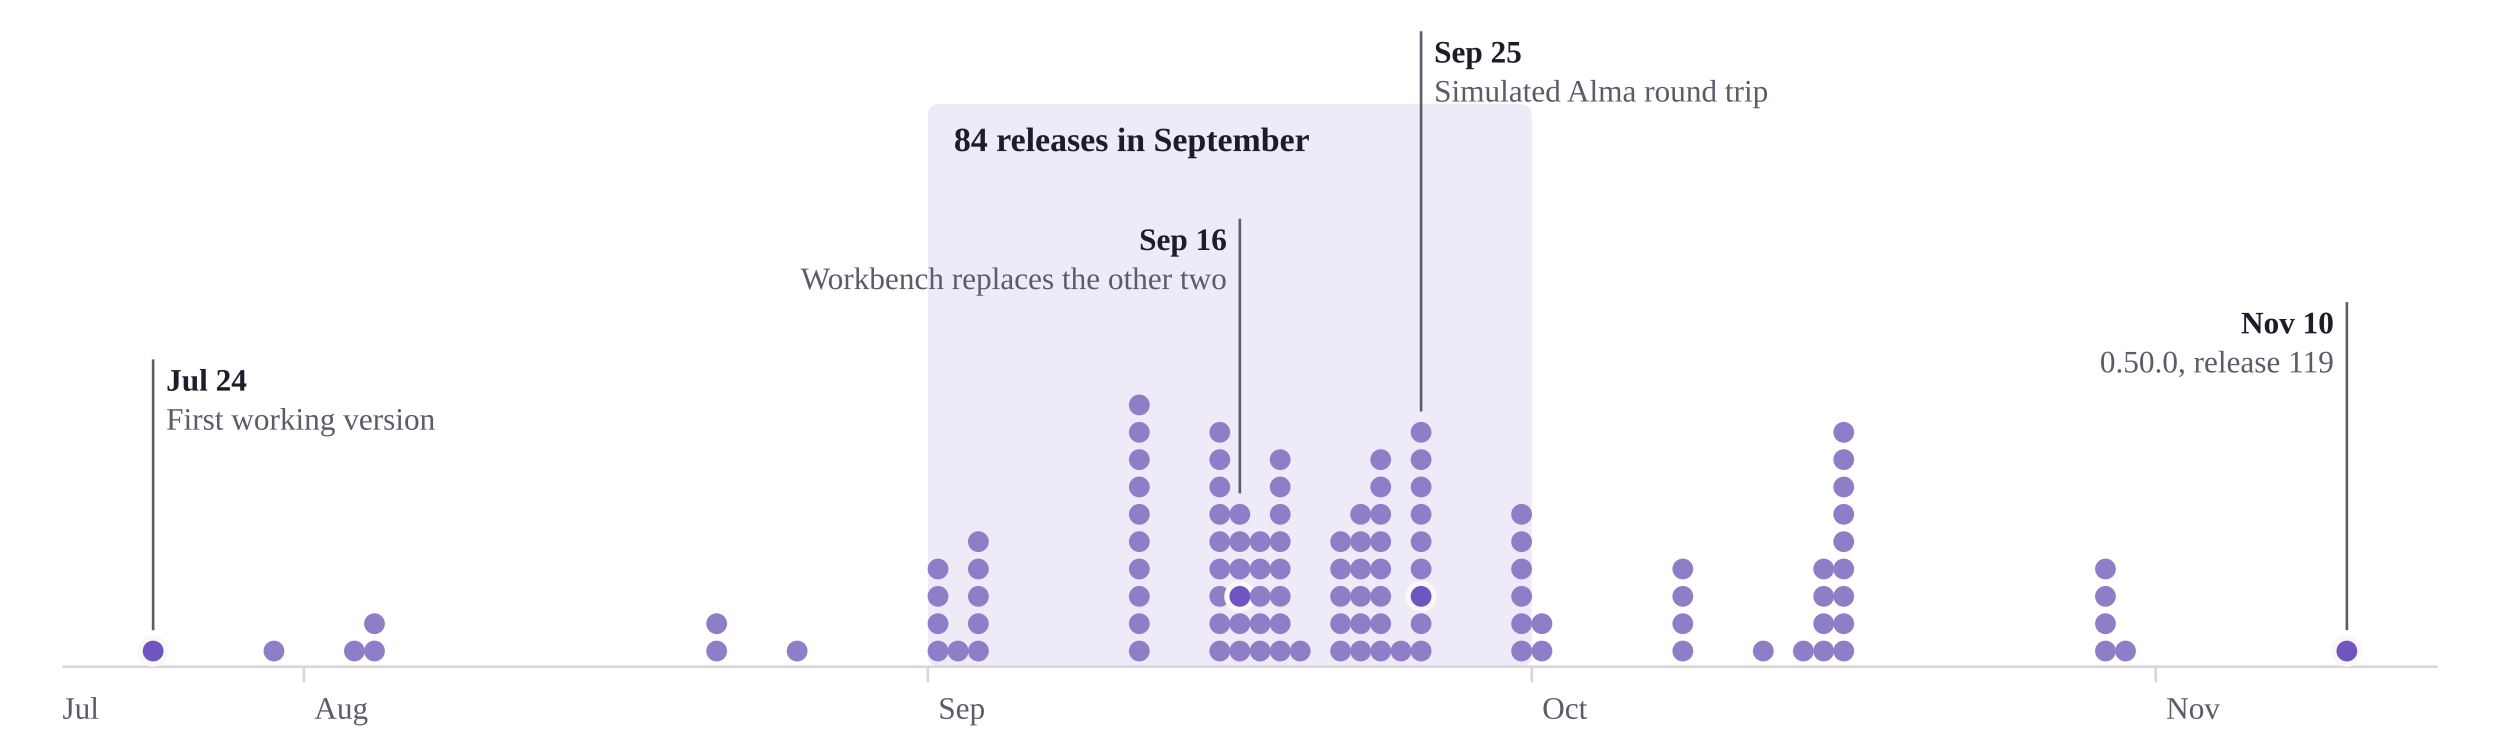
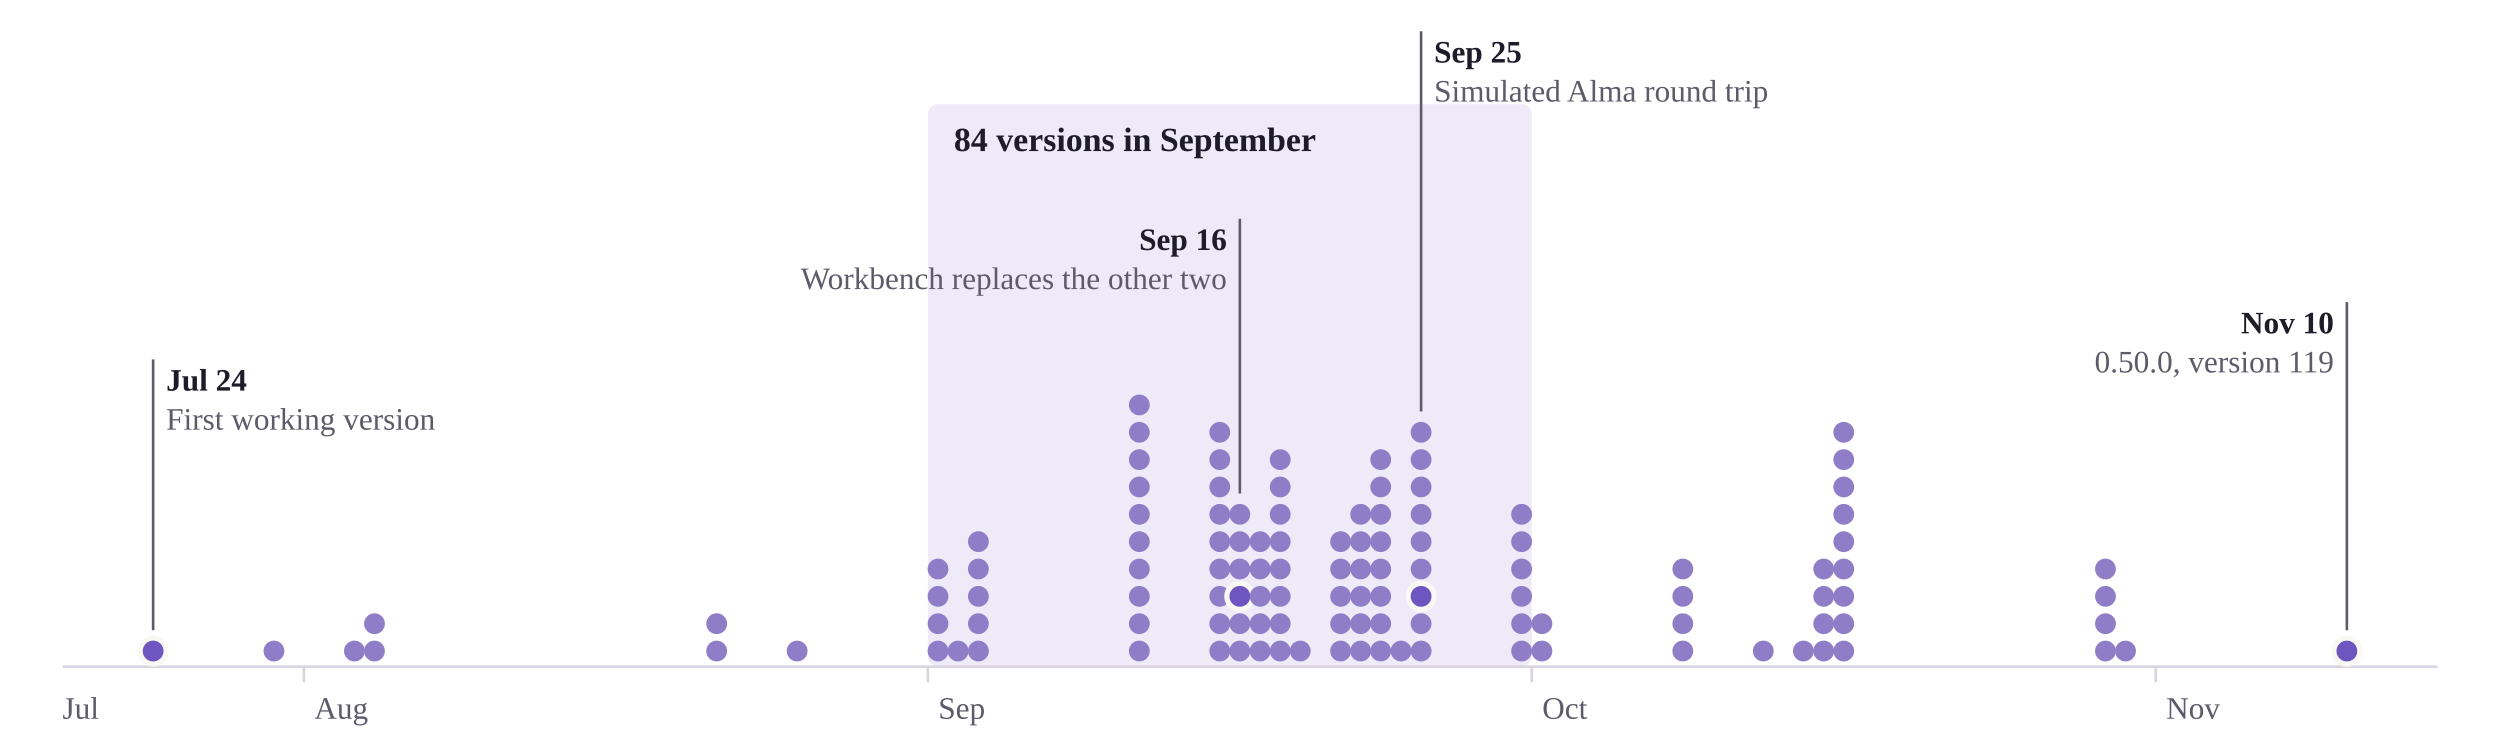
<svg xmlns="http://www.w3.org/2000/svg" class="fig" viewBox="0 0 960 284" role="img" aria-labelledby="fig-releases-wide-t fig-releases-wide-d">
  <style>.fig text{font-family:var(--fig-sans,"Inter",system-ui,sans-serif);fill:var(--fig-ink,#1f1c29)}
.fig .mono{font-family:var(--fig-mono,ui-monospace,"SFMono-Regular",Menlo,Consolas,monospace)}
.fig .muted{fill:var(--fig-muted,#5d5a69)}
.fig .strong{font-weight:600}
.fig .rule{stroke:var(--fig-line,#d9d5e0);stroke-width:1;fill:none}
.fig .leader{stroke:var(--fig-muted,#5d5a69);stroke-width:1;fill:none}
.fig .band{fill:var(--fig-band,#efeaf7)}
.fig .chip{fill:none;stroke:var(--fig-line,#d9d5e0);stroke-width:1}
.fig .sf-a-stroke{stroke:var(--fig-sf-a,#6f55c0);stroke-width:2.5}
.fig .sf-b-stroke{stroke:var(--fig-sf-b,#d9592a);stroke-width:2.5}
.fig .sf-i-stroke{stroke:var(--fig-sf-i,#138a60);stroke-width:2.5}
.fig .sf-j-stroke{stroke:var(--fig-sf-j,#b07a00);stroke-width:2.5}
.fig .dot{fill:var(--fig-dot,#8f7dc8)}
.fig .dot-key{fill:var(--fig-accent,#6f55c0);stroke:var(--fig-surface,#faf8f5);stroke-width:2}
.fig .hit{fill:transparent}
.fig .hit:hover{fill:var(--fig-line,#d9d5e0);fill-opacity:.5}
.fig .seg-clean{fill:var(--fig-grey-1,#8e8a99)}
.fig .seg-warned{fill:var(--fig-accent-soft,#c4b6ea)}
.fig .seg-lost{fill:var(--fig-accent,#6f55c0)}
.fig .seg-none{fill:var(--fig-grey-2,#d3d0db)}
.fig .on-accent{fill:var(--fig-on-accent,#fff)}
.fig .sf-a{fill:var(--fig-sf-a,#6f55c0)}
.fig .sf-b{fill:var(--fig-sf-b,#d9592a)}
.fig .sf-i{fill:var(--fig-sf-i,#138a60)}
.fig .sf-j{fill:var(--fig-sf-j,#b07a00)}
.fig .arrow{stroke:var(--fig-muted,#5d5a69);stroke-width:1.5;fill:none}</style>
  <rect class="band" x="356.3" y="40" width="231.9" height="216" rx="4" />
-   <text x="366.3" y="58.0" font-size="13" class="strong">84 releases in September</text>
+   <text x="366.3" y="58.0" font-size="13" class="strong">84 versions in September</text>
  <line class="rule" x1="24" x2="936" y1="256" y2="256" />
  <text x="24.0" y="276.0" font-size="12" class="muted">Jul</text>
  <line class="rule" x1="116.7" x2="116.7" y1="256" y2="262" />
  <text x="120.7" y="276.0" font-size="12" class="muted">Aug</text>
  <line class="rule" x1="356.3" x2="356.3" y1="256" y2="262" />
  <text x="360.3" y="276.0" font-size="12" class="muted">Sep</text>
  <line class="rule" x1="588.2" x2="588.2" y1="256" y2="262" />
  <text x="592.2" y="276.0" font-size="12" class="muted">Oct</text>
  <line class="rule" x1="827.8" x2="827.8" y1="256" y2="262" />
  <text x="831.8" y="276.0" font-size="12" class="muted">Nov</text>
  <circle class="dot-key" cx="58.8" cy="250.0" r="5" />
  <rect class="hit" x="54.9" y="243.0" width="7.7" height="14.0" />
  <circle class="dot" cx="105.2" cy="250.0" r="4" />
  <rect class="hit" x="101.3" y="243.0" width="7.7" height="14.0" />
  <circle class="dot" cx="136.1" cy="250.0" r="4" />
  <rect class="hit" x="132.2" y="243.0" width="7.7" height="14.0" />
  <circle class="dot" cx="143.8" cy="250.0" r="4" />
  <circle class="dot" cx="143.8" cy="239.5" r="4" />
  <rect class="hit" x="139.9" y="232.5" width="7.7" height="24.5" />
  <circle class="dot" cx="275.2" cy="250.0" r="4" />
  <circle class="dot" cx="275.2" cy="239.5" r="4" />
  <rect class="hit" x="271.3" y="232.5" width="7.7" height="24.5" />
  <circle class="dot" cx="306.1" cy="250.0" r="4" />
  <rect class="hit" x="302.2" y="243.0" width="7.7" height="14.0" />
  <circle class="dot" cx="360.2" cy="250.0" r="4" />
  <circle class="dot" cx="360.2" cy="239.5" r="4" />
  <circle class="dot" cx="360.2" cy="229.0" r="4" />
  <circle class="dot" cx="360.2" cy="218.5" r="4" />
  <rect class="hit" x="356.3" y="211.5" width="7.7" height="45.5" />
  <circle class="dot" cx="367.9" cy="250.0" r="4" />
  <rect class="hit" x="364.1" y="243.0" width="7.7" height="14.0" />
  <circle class="dot" cx="375.7" cy="250.0" r="4" />
  <circle class="dot" cx="375.7" cy="239.5" r="4" />
  <circle class="dot" cx="375.7" cy="229.0" r="4" />
  <circle class="dot" cx="375.7" cy="218.5" r="4" />
  <circle class="dot" cx="375.7" cy="208.0" r="4" />
  <rect class="hit" x="371.8" y="201.0" width="7.7" height="56.0" />
  <circle class="dot" cx="437.5" cy="250.0" r="4" />
  <circle class="dot" cx="437.5" cy="239.5" r="4" />
  <circle class="dot" cx="437.5" cy="229.0" r="4" />
  <circle class="dot" cx="437.5" cy="218.5" r="4" />
  <circle class="dot" cx="437.5" cy="208.0" r="4" />
  <circle class="dot" cx="437.5" cy="197.5" r="4" />
  <circle class="dot" cx="437.5" cy="187.0" r="4" />
  <circle class="dot" cx="437.5" cy="176.5" r="4" />
  <circle class="dot" cx="437.5" cy="166.0" r="4" />
  <circle class="dot" cx="437.5" cy="155.5" r="4" />
  <rect class="hit" x="433.6" y="148.5" width="7.7" height="108.5" />
  <circle class="dot" cx="468.4" cy="250.0" r="4" />
  <circle class="dot" cx="468.4" cy="239.5" r="4" />
  <circle class="dot" cx="468.4" cy="229.0" r="4" />
  <circle class="dot" cx="468.4" cy="218.5" r="4" />
  <circle class="dot" cx="468.4" cy="208.0" r="4" />
  <circle class="dot" cx="468.4" cy="197.5" r="4" />
  <circle class="dot" cx="468.4" cy="187.0" r="4" />
  <circle class="dot" cx="468.4" cy="176.5" r="4" />
  <circle class="dot" cx="468.4" cy="166.0" r="4" />
  <rect class="hit" x="464.5" y="159.0" width="7.7" height="98.0" />
  <circle class="dot" cx="476.1" cy="250.0" r="4" />
  <circle class="dot" cx="476.1" cy="239.5" r="4" />
  <circle class="dot-key" cx="476.1" cy="229.0" r="5" />
  <circle class="dot" cx="476.1" cy="218.5" r="4" />
  <circle class="dot" cx="476.1" cy="208.0" r="4" />
  <circle class="dot" cx="476.1" cy="197.5" r="4" />
  <rect class="hit" x="472.3" y="190.5" width="7.7" height="66.5" />
  <circle class="dot" cx="483.9" cy="250.0" r="4" />
  <circle class="dot" cx="483.9" cy="239.5" r="4" />
  <circle class="dot" cx="483.9" cy="229.0" r="4" />
  <circle class="dot" cx="483.9" cy="218.5" r="4" />
  <circle class="dot" cx="483.9" cy="208.0" r="4" />
  <rect class="hit" x="480.0" y="201.0" width="7.7" height="56.0" />
  <circle class="dot" cx="491.6" cy="250.0" r="4" />
  <circle class="dot" cx="491.6" cy="239.5" r="4" />
  <circle class="dot" cx="491.6" cy="229.0" r="4" />
  <circle class="dot" cx="491.6" cy="218.5" r="4" />
  <circle class="dot" cx="491.6" cy="208.0" r="4" />
  <circle class="dot" cx="491.6" cy="197.5" r="4" />
  <circle class="dot" cx="491.6" cy="187.0" r="4" />
  <circle class="dot" cx="491.6" cy="176.5" r="4" />
  <rect class="hit" x="487.7" y="169.5" width="7.7" height="87.5" />
  <circle class="dot" cx="499.3" cy="250.0" r="4" />
  <rect class="hit" x="495.5" y="243.0" width="7.7" height="14.0" />
  <circle class="dot" cx="514.8" cy="250.0" r="4" />
  <circle class="dot" cx="514.8" cy="239.5" r="4" />
  <circle class="dot" cx="514.8" cy="229.0" r="4" />
  <circle class="dot" cx="514.8" cy="218.5" r="4" />
  <circle class="dot" cx="514.8" cy="208.0" r="4" />
  <rect class="hit" x="510.9" y="201.0" width="7.7" height="56.0" />
  <circle class="dot" cx="522.5" cy="250.0" r="4" />
  <circle class="dot" cx="522.5" cy="239.5" r="4" />
  <circle class="dot" cx="522.5" cy="229.0" r="4" />
  <circle class="dot" cx="522.5" cy="218.5" r="4" />
  <circle class="dot" cx="522.5" cy="208.0" r="4" />
  <circle class="dot" cx="522.5" cy="197.5" r="4" />
  <rect class="hit" x="518.6" y="190.5" width="7.7" height="66.5" />
  <circle class="dot" cx="530.2" cy="250.0" r="4" />
  <circle class="dot" cx="530.2" cy="239.5" r="4" />
  <circle class="dot" cx="530.2" cy="229.0" r="4" />
  <circle class="dot" cx="530.2" cy="218.5" r="4" />
  <circle class="dot" cx="530.2" cy="208.0" r="4" />
  <circle class="dot" cx="530.2" cy="197.5" r="4" />
  <circle class="dot" cx="530.2" cy="187.0" r="4" />
  <circle class="dot" cx="530.2" cy="176.5" r="4" />
  <rect class="hit" x="526.4" y="169.5" width="7.7" height="87.5" />
  <circle class="dot" cx="538.0" cy="250.0" r="4" />
  <rect class="hit" x="534.1" y="243.0" width="7.7" height="14.0" />
  <circle class="dot" cx="545.7" cy="250.0" r="4" />
  <circle class="dot" cx="545.7" cy="239.5" r="4" />
  <circle class="dot-key" cx="545.7" cy="229.0" r="5" />
  <circle class="dot" cx="545.7" cy="218.5" r="4" />
  <circle class="dot" cx="545.7" cy="208.0" r="4" />
  <circle class="dot" cx="545.7" cy="197.5" r="4" />
  <circle class="dot" cx="545.7" cy="187.0" r="4" />
  <circle class="dot" cx="545.7" cy="176.5" r="4" />
  <circle class="dot" cx="545.7" cy="166.0" r="4" />
  <rect class="hit" x="541.8" y="159.0" width="7.7" height="98.0" />
  <circle class="dot" cx="584.3" cy="250.0" r="4" />
  <circle class="dot" cx="584.3" cy="239.5" r="4" />
  <circle class="dot" cx="584.3" cy="229.0" r="4" />
  <circle class="dot" cx="584.3" cy="218.5" r="4" />
  <circle class="dot" cx="584.3" cy="208.0" r="4" />
  <circle class="dot" cx="584.3" cy="197.5" r="4" />
  <rect class="hit" x="580.5" y="190.5" width="7.7" height="66.5" />
  <circle class="dot" cx="592.1" cy="250.0" r="4" />
  <circle class="dot" cx="592.1" cy="239.5" r="4" />
  <rect class="hit" x="588.2" y="232.5" width="7.7" height="24.5" />
  <circle class="dot" cx="646.2" cy="250.0" r="4" />
  <circle class="dot" cx="646.2" cy="239.5" r="4" />
  <circle class="dot" cx="646.2" cy="229.0" r="4" />
  <circle class="dot" cx="646.2" cy="218.5" r="4" />
  <rect class="hit" x="642.3" y="211.5" width="7.7" height="45.5" />
  <circle class="dot" cx="677.1" cy="250.0" r="4" />
  <rect class="hit" x="673.2" y="243.0" width="7.7" height="14.0" />
  <circle class="dot" cx="692.5" cy="250.0" r="4" />
  <rect class="hit" x="688.7" y="243.0" width="7.7" height="14.0" />
  <circle class="dot" cx="700.3" cy="250.0" r="4" />
  <circle class="dot" cx="700.3" cy="239.5" r="4" />
  <circle class="dot" cx="700.3" cy="229.0" r="4" />
  <circle class="dot" cx="700.3" cy="218.5" r="4" />
  <rect class="hit" x="696.4" y="211.5" width="7.7" height="45.5" />
  <circle class="dot" cx="708.0" cy="250.0" r="4" />
  <circle class="dot" cx="708.0" cy="239.5" r="4" />
  <circle class="dot" cx="708.0" cy="229.0" r="4" />
  <circle class="dot" cx="708.0" cy="218.5" r="4" />
  <circle class="dot" cx="708.0" cy="208.0" r="4" />
  <circle class="dot" cx="708.0" cy="197.5" r="4" />
  <circle class="dot" cx="708.0" cy="187.0" r="4" />
  <circle class="dot" cx="708.0" cy="176.5" r="4" />
  <circle class="dot" cx="708.0" cy="166.0" r="4" />
  <rect class="hit" x="704.1" y="159.0" width="7.7" height="98.0" />
  <circle class="dot" cx="808.5" cy="250.0" r="4" />
  <circle class="dot" cx="808.5" cy="239.5" r="4" />
  <circle class="dot" cx="808.5" cy="229.0" r="4" />
  <circle class="dot" cx="808.5" cy="218.5" r="4" />
  <rect class="hit" x="804.6" y="211.5" width="7.7" height="45.5" />
  <circle class="dot" cx="816.2" cy="250.0" r="4" />
  <rect class="hit" x="812.3" y="243.0" width="7.7" height="14.0" />
  <circle class="dot-key" cx="901.2" cy="250.0" r="5" />
  <rect class="hit" x="897.4" y="243.0" width="7.7" height="14.0" />
  <line class="leader" x1="58.8" x2="58.8" y1="138" y2="242.0" />
  <text x="63.8" y="150.0" font-size="12" class="strong">Jul 24</text>
  <text x="63.8" y="165.0" font-size="12" class="muted">First working version</text>
  <line class="leader" x1="476.1" x2="476.1" y1="84" y2="189.5" />
  <text x="471.1" y="96.0" font-size="12" text-anchor="end" class="strong">Sep 16</text>
  <text x="471.1" y="111.0" font-size="12" text-anchor="end" class="muted">Workbench replaces the other two</text>
  <line class="leader" x1="545.7" x2="545.7" y1="12" y2="158.0" />
  <text x="550.7" y="24.0" font-size="12" class="strong">Sep 25</text>
  <text x="550.7" y="39.0" font-size="12" class="muted">Simulated Alma round trip</text>
  <line class="leader" x1="901.2" x2="901.2" y1="116" y2="242.0" />
  <text x="896.2" y="128.0" font-size="12" text-anchor="end" class="strong">Nov 10</text>
-   <text x="896.2" y="143.0" font-size="12" text-anchor="end" class="muted">0.50.0, release 119</text>
+   <text x="896.2" y="143.0" font-size="12" text-anchor="end" class="muted">0.50.0, version 119</text>
</svg>
